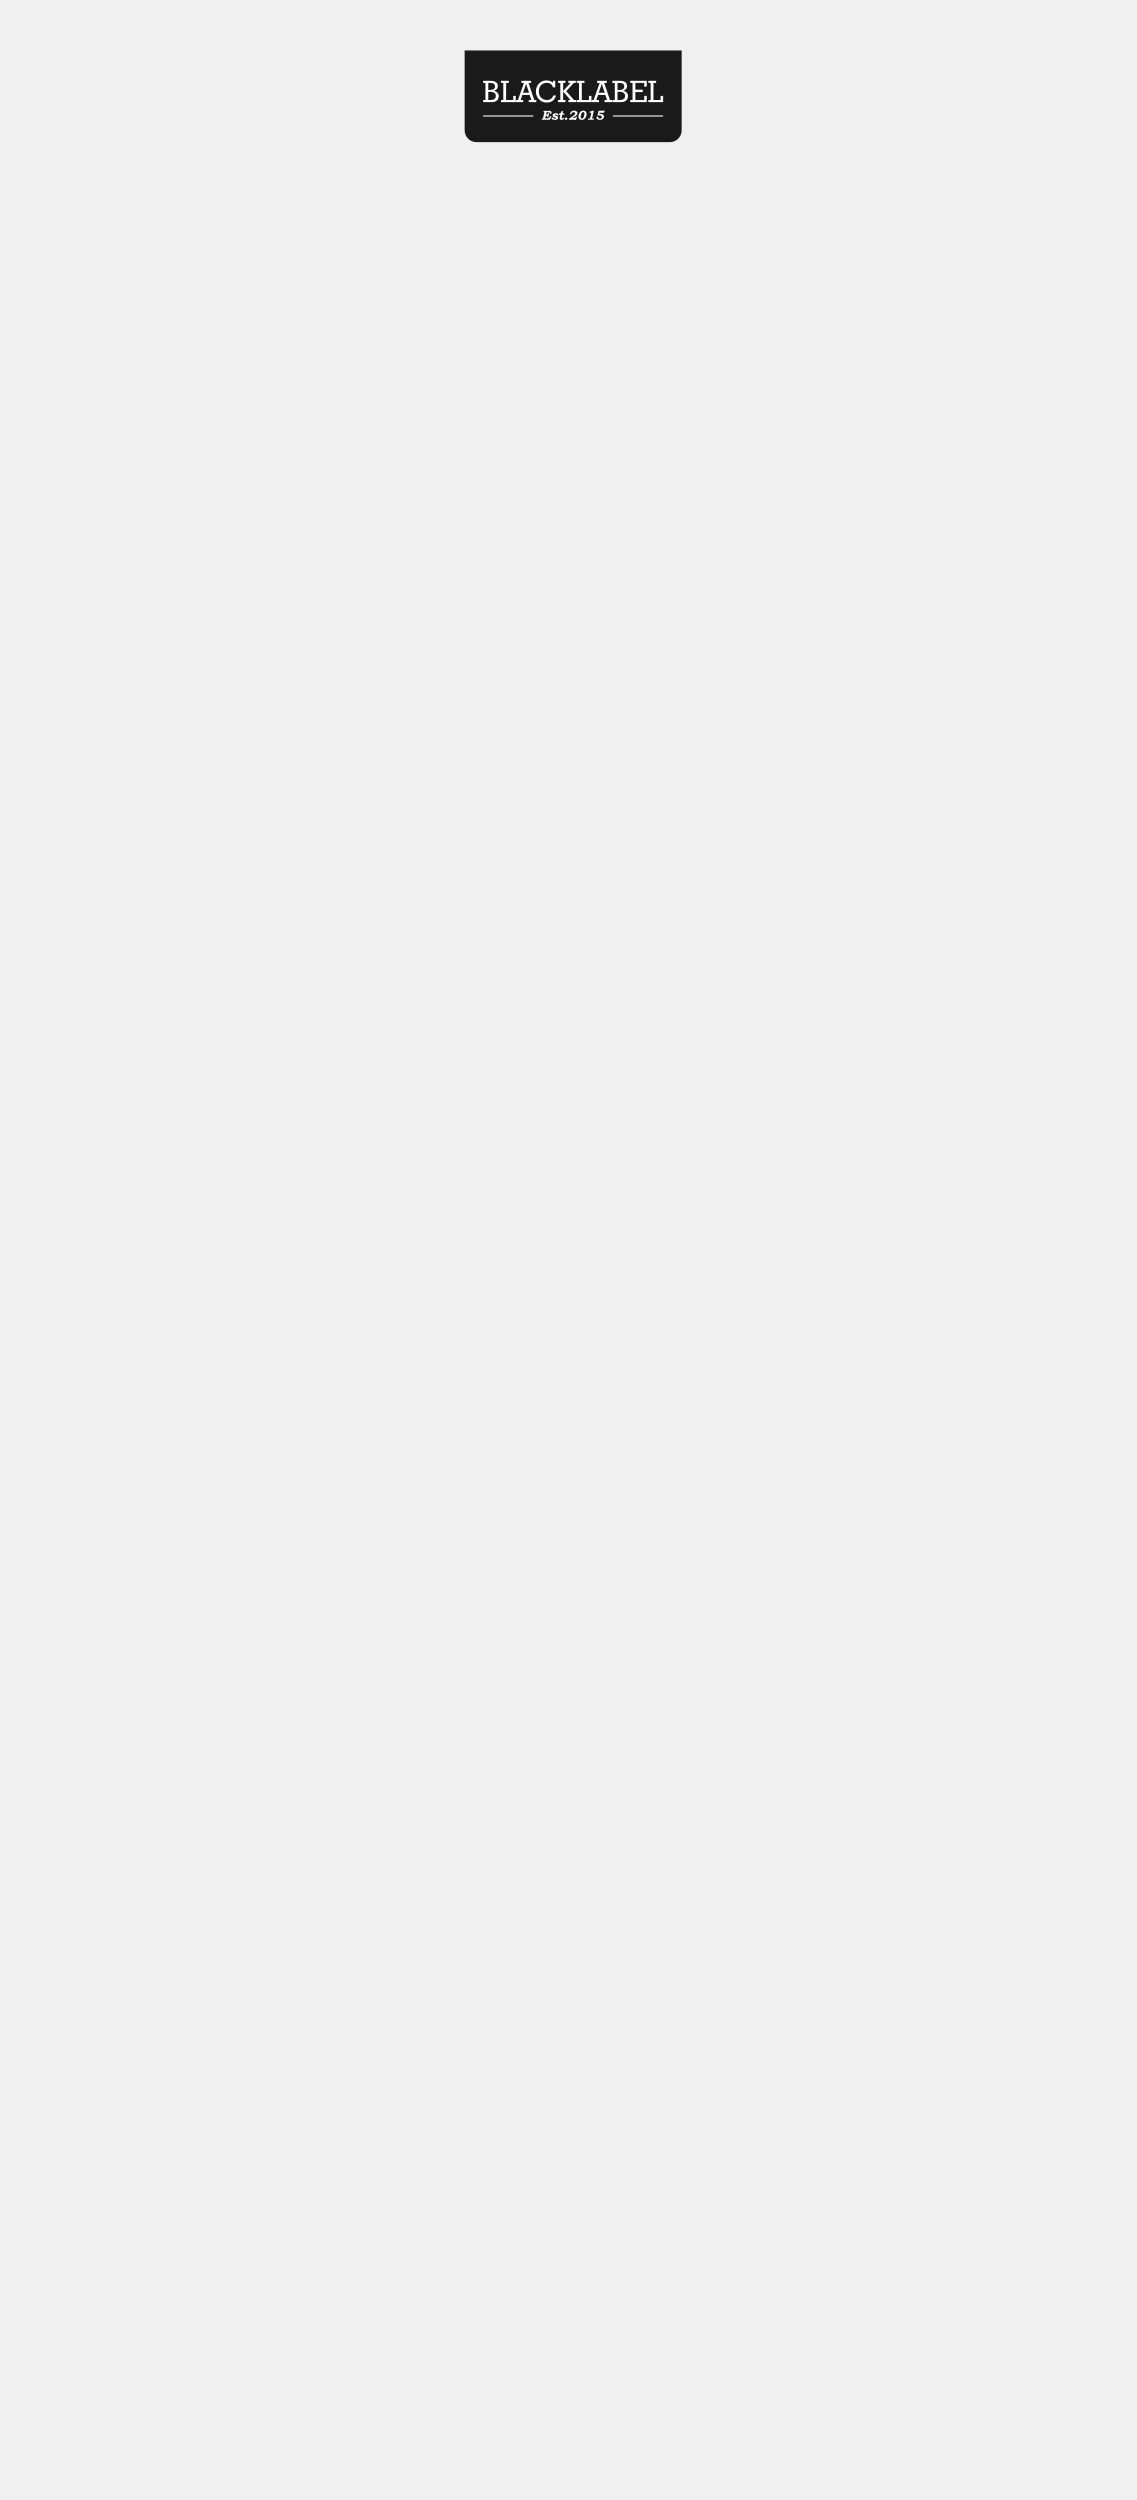
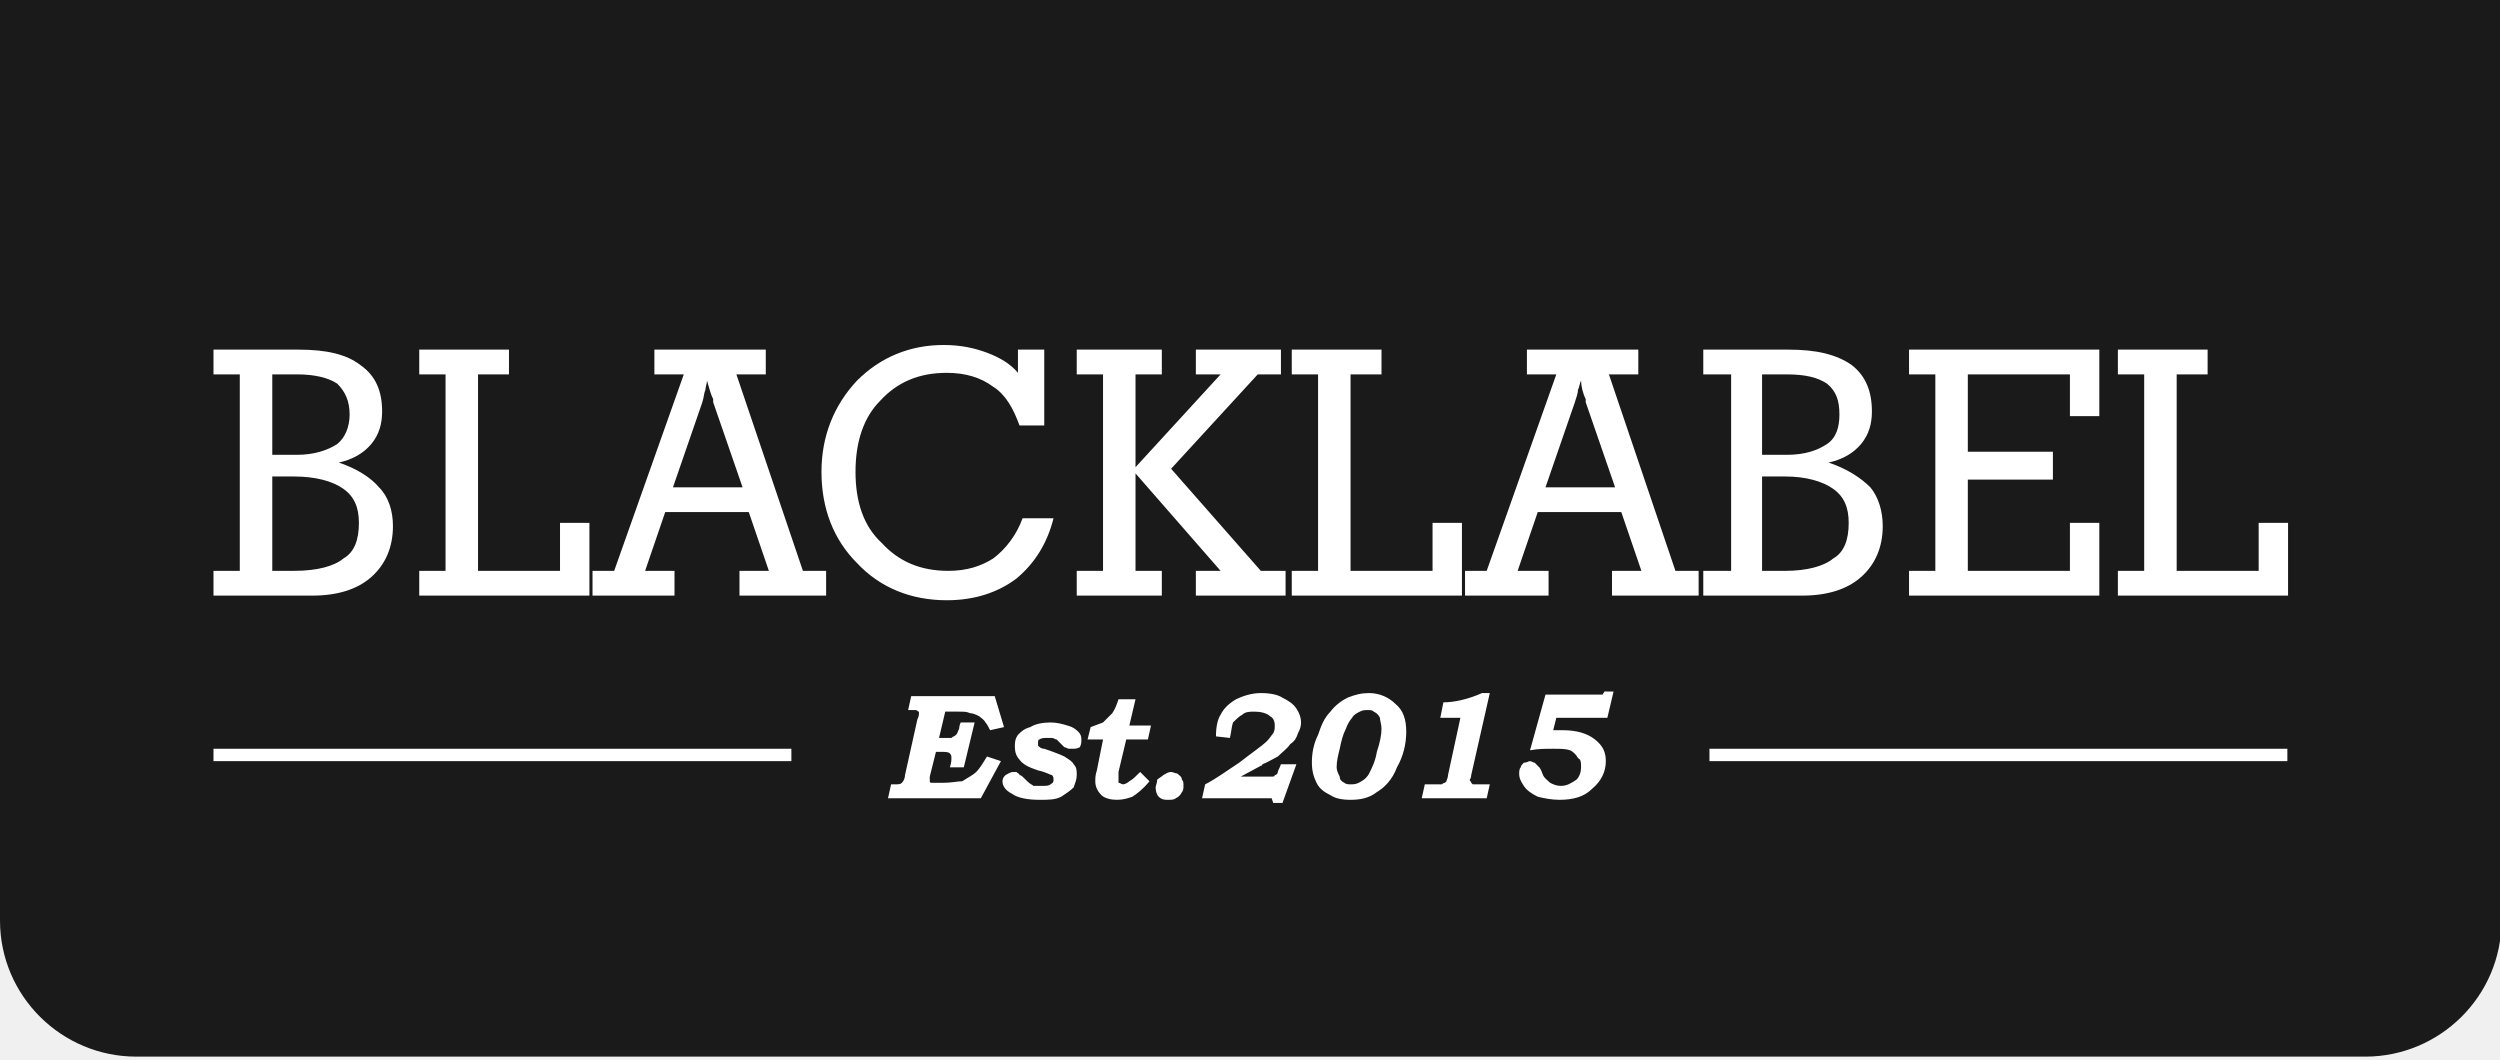
- <svg xmlns="http://www.w3.org/2000/svg" xml:space="preserve" width="84.667mm" height="186.267mm" version="1.1" style="shape-rendering:geometricPrecision; text-rendering:geometricPrecision; image-rendering:optimizeQuality; fill-rule:evenodd; clip-rule:evenodd" viewBox="0 0 8467 18627">
+ <svg xmlns="http://www.w3.org/2000/svg" width="1616" height="685">
  <defs>
    <style type="text/css">
   
    .fil0 {fill:#1A1A1A}
    .fil1 {fill:white}
   
  </style>
  </defs>
-   <g id="Layer_x0020_1">
-     <path class="fil0" d="M5079 376l0 595c0,49 -40,88 -88,88l-1441 0c-48,0 -88,-39 -88,-88l0 -595 1617 0z" />
-     <g id="_397275696">
-       <path class="fil1" d="M3638 684l0 61 14 0c15,0 26,-3 32,-8 7,-4 10,-12 10,-23 0,-10 -3,-17 -10,-22 -7,-5 -18,-8 -32,-8l-14 0zm0 -66l0 52 16 0c11,0 20,-3 26,-7 5,-4 8,-11 8,-19 0,-9 -3,-15 -8,-20 -6,-4 -15,-6 -26,-6l-16 0zm-38 143l0 -16 17 0 0 -127 -17 0 0 -16 55 0c18,0 31,3 40,10 10,7 14,17 14,30 0,8 -2,15 -7,21 -5,6 -12,10 -21,12 12,4 21,10 26,16 6,6 9,15 9,25 0,14 -5,25 -14,33 -9,8 -22,12 -38,12l-64 0zm133 0l0 -16 17 0 0 -127 -17 0 0 -16 58 0 0 16 -20 0 0 127 53 0 0 -31 19 0 0 47 -110 0zm164 -70l45 0 -19 -55c0,0 0,-1 0,-2 -2,-4 -3,-9 -4,-12 0,2 -1,4 -1,6 -1,2 -1,5 -2,8l-19 55zm1 54l0 16 -53 0 0 -16 14 0 45 -127 -19 0 0 -16 72 0 0 16 -19 0 43 127 15 0 0 16 -56 0 0 -16 19 0 -13 -38 -54 0 -13 38 19 0zm245 -34c-4,16 -12,29 -24,39 -12,9 -27,14 -45,14 -23,0 -43,-8 -58,-24 -15,-15 -23,-35 -23,-59 0,-23 8,-43 23,-59 15,-15 34,-23 56,-23 11,0 20,2 28,5 8,3 15,7 20,13l0 -15 17 0 0 49 -16 0c-4,-11 -9,-20 -17,-25 -8,-6 -18,-9 -30,-9 -18,0 -32,6 -43,18 -11,11 -16,27 -16,46 0,19 5,35 17,46 11,12 25,18 43,18 12,0 21,-3 29,-8 8,-6 15,-15 19,-26l20 0zm53 34l17 0 0 16 -55 0 0 -16 17 0 0 -127 -17 0 0 -16 55 0 0 16 -17 0 0 60 55 -60 -16 0 0 -16 55 0 0 16 -15 0 -56 61 58 66 16 0 0 16 -58 0 0 -16 16 0 -55 -63 0 63zm101 16l0 -16 17 0 0 -127 -17 0 0 -16 58 0 0 16 -20 0 0 127 53 0 0 -31 19 0 0 47 -110 0zm164 -70l45 0 -19 -55c0,0 0,-1 0,-2 -2,-4 -3,-9 -3,-12 -1,2 -1,4 -2,6 0,2 -1,5 -2,8l-19 55zm2 54l0 16 -54 0 0 -16 14 0 45 -127 -19 0 0 -16 72 0 0 16 -19 0 43 127 15 0 0 16 -56 0 0 -16 19 0 -13 -38 -54 0 -13 38 20 0zm138 -61l0 61 15 0c14,0 25,-3 31,-8 7,-4 10,-12 10,-23 0,-10 -3,-17 -10,-22 -7,-5 -18,-8 -31,-8l-15 0zm0 -66l0 52 16 0c12,0 20,-3 26,-7 6,-4 8,-11 8,-19 0,-9 -2,-15 -8,-20 -6,-4 -14,-6 -26,-6l-16 0zm-38 143l0 -16 18 0 0 -127 -18 0 0 -16 55 0c18,0 31,3 41,10 9,7 13,17 13,30 0,8 -2,15 -7,21 -5,6 -12,10 -21,12 12,4 21,10 27,16 5,6 8,15 8,25 0,14 -5,25 -14,33 -9,8 -22,12 -38,12l-64 0zm133 0l0 -16 17 0 0 -127 -17 0 0 -16 123 0 0 43 -19 0 0 -27 -66 0 0 50 55 0 0 18 -55 0 0 59 66 0 0 -31 19 0 0 47 -123 0zm135 0l0 -16 17 0 0 -127 -17 0 0 -16 58 0 0 16 -20 0 0 127 53 0 0 -31 19 0 0 47 -110 0z" />
-       <path class="fil1" d="M4049 835l2 -9 54 0 6 20 -9 2c-1,-2 -2,-4 -3,-5 -1,-2 -3,-3 -4,-4 -2,-1 -4,-2 -6,-2 -2,-1 -4,-1 -7,-1l-9 0 -4 17 2 0c3,0 4,0 6,0 1,-1 2,-1 3,-2 1,-1 1,-2 2,-4 0,0 0,-2 1,-4l9 0 -7 29 -9 0c1,-3 1,-5 1,-6 0,-1 0,-2 -1,-3 -1,-1 -3,-1 -6,-1l-3 0 -4 16 0 1c0,1 0,1 0,2 0,0 0,1 1,1 0,0 1,0 3,0l5 0c5,0 9,-1 12,-1 3,-2 7,-4 9,-6 3,-3 5,-7 7,-10l9 3 -13 24 -60 0 2 -9 2 0c3,0 4,0 5,-1 1,-1 2,-3 2,-5l8 -36c1,-2 1,-3 1,-4 0,0 0,-1 0,-1 -1,0 -1,-1 -2,-1 0,0 -1,0 -2,0l-3 0zm92 8c4,0 8,1 11,2 4,1 6,3 7,4 2,2 2,4 2,5 0,2 0,3 -1,5 -2,1 -3,1 -5,1 -1,0 -2,0 -2,0 -1,0 -2,-1 -3,-1 0,0 -1,-1 -2,-2 -2,-2 -2,-2 -3,-3 -1,0 -2,-1 -3,-1 -1,0 -2,0 -3,0 -2,0 -4,0 -5,1 -1,0 -1,1 -1,2 0,1 0,2 0,2 1,1 2,2 4,2 6,2 11,4 13,5 3,2 5,3 6,5 2,2 2,4 2,7 0,3 -1,5 -2,8 -2,2 -5,4 -8,6 -4,2 -8,2 -14,2 -7,0 -14,-1 -18,-4 -4,-2 -6,-5 -6,-8 0,-2 1,-3 2,-4 2,-1 3,-2 5,-2 1,0 1,0 2,0 1,1 2,1 2,2 1,0 2,1 3,2 1,1 2,2 2,2 2,2 3,2 4,3 2,0 3,0 5,0 3,0 5,0 6,-1 2,-1 2,-2 2,-3 0,-1 0,-2 -1,-3 -1,0 -4,-2 -9,-3 -6,-2 -10,-4 -12,-7 -2,-2 -3,-5 -3,-8 0,-3 0,-5 2,-8 2,-2 4,-4 8,-5 3,-2 8,-3 13,-3zm44 -15l11 0 -4 17 14 0 -2 9 -14 0 -5 21c0,2 0,4 0,5 0,1 0,1 0,2 1,0 2,1 3,1 1,0 3,-1 4,-2 2,-1 4,-3 7,-6l6 6c-4,5 -8,8 -11,10 -3,1 -6,2 -10,2 -4,0 -8,-1 -10,-3 -3,-3 -4,-6 -4,-9 0,-2 0,-4 1,-7l4 -20 -10 0 2 -8c3,-1 5,-2 8,-3 2,-2 4,-4 6,-6 2,-3 3,-6 4,-9zm34 47c1,0 3,1 4,1 1,1 3,2 3,4 1,1 1,2 1,4 0,1 0,3 -1,4 -1,2 -2,3 -4,4 -1,1 -3,1 -5,1 -2,0 -4,0 -6,-2 -1,-1 -2,-3 -2,-6 0,-1 1,-3 1,-5 1,-1 3,-2 4,-3 2,-1 3,-2 5,-2zm38 -22l-9 -1c0,-6 1,-11 3,-14 2,-4 5,-7 10,-10 4,-2 10,-4 16,-4 6,0 11,1 14,3 4,2 7,4 9,7 2,3 3,6 3,9 0,3 -1,5 -2,7 -1,3 -2,5 -5,7 -2,3 -5,5 -8,8 -4,2 -7,4 -10,5 0,1 -1,1 -1,1l-13 7 15 0c2,0 4,0 5,0 1,0 2,0 2,-1 1,0 2,-1 2,-2 0,-1 1,-2 2,-5l10 0 -9 25 -6 0 -1 -3 -45 0 2 -9c6,-3 13,-8 22,-14 9,-7 15,-11 18,-14 2,-2 3,-4 4,-5 1,-2 1,-3 1,-5 0,-3 -1,-5 -3,-6 -2,-2 -6,-3 -10,-3 -3,0 -6,0 -8,2 -2,1 -4,3 -6,5 -1,3 -1,6 -2,10zm90 -29c7,0 13,3 17,7 5,4 7,10 7,18 0,8 -2,16 -6,23 -3,8 -8,13 -13,16 -5,4 -11,5 -17,5 -6,0 -10,-1 -13,-3 -4,-2 -7,-4 -9,-8 -2,-4 -3,-8 -3,-13 0,-6 1,-12 4,-18 2,-6 4,-11 8,-15 3,-4 7,-7 11,-9 5,-2 9,-3 14,-3zm-1 11c-2,0 -3,0 -5,1 -2,1 -4,2 -5,4 -1,1 -3,4 -4,7 -2,4 -3,8 -4,13 -1,4 -2,8 -2,12 0,2 1,4 2,6 0,2 1,3 3,4 1,1 3,1 4,1 2,0 4,0 7,-2 2,-1 4,-3 5,-5 2,-4 4,-8 5,-14 2,-6 3,-11 3,-15 0,-3 -1,-5 -1,-7 -1,-2 -2,-3 -4,-4 -1,-1 -2,-1 -4,-1zm79 -11l-12 53c0,2 -1,3 -1,3 0,1 1,1 1,2 0,0 1,1 1,1 1,0 2,0 4,0l7 0 -2 9 -42 0 2 -9 6 0c2,0 4,0 5,0 0,0 1,-1 2,-1 0,0 1,-1 1,-1 0,-1 1,-2 1,-4l8 -37 -13 0 2 -10c7,0 16,-2 25,-6l5 0zm36 1l32 0c2,0 3,0 4,0 0,0 1,0 1,0 0,-1 1,-1 1,-2l6 0 -4 17 -33 0 -2 8c2,0 4,0 6,0 9,0 16,2 21,6 5,4 7,8 7,14 0,7 -3,13 -9,18 -5,5 -12,7 -21,7 -5,0 -10,-1 -14,-2 -4,-2 -7,-4 -9,-7 -2,-3 -3,-5 -3,-8 0,-1 0,-3 1,-4 0,-1 1,-2 2,-3 2,0 3,-1 4,-1 1,0 2,1 3,1 1,1 2,2 3,3 0,0 1,1 2,4 1,3 3,4 5,6 2,1 4,2 7,2 4,0 7,-2 10,-4 2,-2 3,-5 3,-8 0,-3 0,-5 -2,-6 -1,-2 -3,-4 -5,-5 -3,-1 -6,-1 -11,-1 -5,0 -10,0 -15,1l10 -36z" />
-       <rect class="fil1" x="3600" y="860" width="373.548" height="8.002" />
-       <rect class="fil1" x="4567" y="860" width="373.548" height="8.002" />
+   <g>
+     <g id="Layer_x0020_1">
+       <path id="svg_1" d="m1617,0l0,595c0,49 -40,88 -88,88l-1441,0c-48,0 -88,-39 -88,-88l0,-595l1617,0z" class="fil0" />
+       <g id="_397275696">
+         <path id="svg_2" d="m176,308l0,61l14,0c15,0 26,-3 32,-8c7,-4 10,-12 10,-23c0,-10 -3,-17 -10,-22c-7,-5 -18,-8 -32,-8l-14,0zm0,-66l0,52l16,0c11,0 20,-3 26,-7c5,-4 8,-11 8,-19c0,-9 -3,-15 -8,-20c-6,-4 -15,-6 -26,-6l-16,0zm-38,143l0,-16l17,0l0,-127l-17,0l0,-16l55,0c18,0 31,3 40,10c10,7 14,17 14,30c0,8 -2,15 -7,21c-5,6 -12,10 -21,12c12,4 21,10 26,16c6,6 9,15 9,25c0,14 -5,25 -14,33c-9,8 -22,12 -38,12l-64,0zm133,0l0,-16l17,0l0,-127l-17,0l0,-16l58,0l0,16l-20,0l0,127l53,0l0,-31l19,0l0,47l-110,0zm164,-70l45,0l-19,-55c0,0 0,-1 0,-2c-2,-4 -3,-9 -4,-12c0,2 -1,4 -1,6c-1,2 -1,5 -2,8l-19,55zm1,54l0,16l-53,0l0,-16l14,0l45,-127l-19,0l0,-16l72,0l0,16l-19,0l43,127l15,0l0,16l-56,0l0,-16l19,0l-13,-38l-54,0l-13,38l19,0zm245,-34c-4,16 -12,29 -24,39c-12,9 -27,14 -45,14c-23,0 -43,-8 -58,-24c-15,-15 -23,-35 -23,-59c0,-23 8,-43 23,-59c15,-15 34,-23 56,-23c11,0 20,2 28,5c8,3 15,7 20,13l0,-15l17,0l0,49l-16,0c-4,-11 -9,-20 -17,-25c-8,-6 -18,-9 -30,-9c-18,0 -32,6 -43,18c-11,11 -16,27 -16,46c0,19 5,35 17,46c11,12 25,18 43,18c12,0 21,-3 29,-8c8,-6 15,-15 19,-26l20,0zm53,34l17,0l0,16l-55,0l0,-16l17,0l0,-127l-17,0l0,-16l55,0l0,16l-17,0l0,60l55,-60l-16,0l0,-16l55,0l0,16l-15,0l-56,61l58,66l16,0l0,16l-58,0l0,-16l16,0l-55,-63l0,63zm101,16l0,-16l17,0l0,-127l-17,0l0,-16l58,0l0,16l-20,0l0,127l53,0l0,-31l19,0l0,47l-110,0zm164,-70l45,0l-19,-55c0,0 0,-1 0,-2c-2,-4 -3,-9 -3,-12c-1,2 -1,4 -2,6c0,2 -1,5 -2,8l-19,55zm2,54l0,16l-54,0l0,-16l14,0l45,-127l-19,0l0,-16l72,0l0,16l-19,0l43,127l15,0l0,16l-56,0l0,-16l19,0l-13,-38l-54,0l-13,38l20,0zm138,-61l0,61l15,0c14,0 25,-3 31,-8c7,-4 10,-12 10,-23c0,-10 -3,-17 -10,-22c-7,-5 -18,-8 -31,-8l-15,0zm0,-66l0,52l16,0c12,0 20,-3 26,-7c6,-4 8,-11 8,-19c0,-9 -2,-15 -8,-20c-6,-4 -14,-6 -26,-6l-16,0zm-38,143l0,-16l18,0l0,-127l-18,0l0,-16l55,0c18,0 31,3 41,10c9,7 13,17 13,30c0,8 -2,15 -7,21c-5,6 -12,10 -21,12c12,4 21,10 27,16c5,6 8,15 8,25c0,14 -5,25 -14,33c-9,8 -22,12 -38,12l-64,0zm133,0l0,-16l17,0l0,-127l-17,0l0,-16l123,0l0,43l-19,0l0,-27l-66,0l0,50l55,0l0,18l-55,0l0,59l66,0l0,-31l19,0l0,47l-123,0zm135,0l0,-16l17,0l0,-127l-17,0l0,-16l58,0l0,16l-20,0l0,127l53,0l0,-31l19,0l0,47l-110,0z" class="fil1" />
+         <path id="svg_3" d="m587,459l2,-9l54,0l6,20l-9,2c-1,-2 -2,-4 -3,-5c-1,-2 -3,-3 -4,-4c-2,-1 -4,-2 -6,-2c-2,-1 -4,-1 -7,-1l-9,0l-4,17l2,0c3,0 4,0 6,0c1,-1 2,-1 3,-2c1,-1 1,-2 2,-4c0,0 0,-2 1,-4l9,0l-7,29l-9,0c1,-3 1,-5 1,-6c0,-1 0,-2 -1,-3c-1,-1 -3,-1 -6,-1l-3,0l-4,16l0,1c0,1 0,1 0,2c0,0 0,1 1,1c0,0 1,0 3,0l5,0c5,0 9,-1 12,-1c3,-2 7,-4 9,-6c3,-3 5,-7 7,-10l9,3l-13,24l-60,0l2,-9l2,0c3,0 4,0 5,-1c1,-1 2,-3 2,-5l8,-36c1,-2 1,-3 1,-4c0,0 0,-1 0,-1c-1,0 -1,-1 -2,-1c0,0 -1,0 -2,0l-3,0zm92,8c4,0 8,1 11,2c4,1 6,3 7,4c2,2 2,4 2,5c0,2 0,3 -1,5c-2,1 -3,1 -5,1c-1,0 -2,0 -2,0c-1,0 -2,-1 -3,-1c0,0 -1,-1 -2,-2c-2,-2 -2,-2 -3,-3c-1,0 -2,-1 -3,-1c-1,0 -2,0 -3,0c-2,0 -4,0 -5,1c-1,0 -1,1 -1,2c0,1 0,2 0,2c1,1 2,2 4,2c6,2 11,4 13,5c3,2 5,3 6,5c2,2 2,4 2,7c0,3 -1,5 -2,8c-2,2 -5,4 -8,6c-4,2 -8,2 -14,2c-7,0 -14,-1 -18,-4c-4,-2 -6,-5 -6,-8c0,-2 1,-3 2,-4c2,-1 3,-2 5,-2c1,0 1,0 2,0c1,1 2,1 2,2c1,0 2,1 3,2c1,1 2,2 2,2c2,2 3,2 4,3c2,0 3,0 5,0c3,0 5,0 6,-1c2,-1 2,-2 2,-3c0,-1 0,-2 -1,-3c-1,0 -4,-2 -9,-3c-6,-2 -10,-4 -12,-7c-2,-2 -3,-5 -3,-8c0,-3 0,-5 2,-8c2,-2 4,-4 8,-5c3,-2 8,-3 13,-3zm44,-15l11,0l-4,17l14,0l-2,9l-14,0l-5,21c0,2 0,4 0,5c0,1 0,1 0,2c1,0 2,1 3,1c1,0 3,-1 4,-2c2,-1 4,-3 7,-6l6,6c-4,5 -8,8 -11,10c-3,1 -6,2 -10,2c-4,0 -8,-1 -10,-3c-3,-3 -4,-6 -4,-9c0,-2 0,-4 1,-7l4,-20l-10,0l2,-8c3,-1 5,-2 8,-3c2,-2 4,-4 6,-6c2,-3 3,-6 4,-9zm34,47c1,0 3,1 4,1c1,1 3,2 3,4c1,1 1,2 1,4c0,1 0,3 -1,4c-1,2 -2,3 -4,4c-1,1 -3,1 -5,1c-2,0 -4,0 -6,-2c-1,-1 -2,-3 -2,-6c0,-1 1,-3 1,-5c1,-1 3,-2 4,-3c2,-1 3,-2 5,-2zm38,-22l-9,-1c0,-6 1,-11 3,-14c2,-4 5,-7 10,-10c4,-2 10,-4 16,-4c6,0 11,1 14,3c4,2 7,4 9,7c2,3 3,6 3,9c0,3 -1,5 -2,7c-1,3 -2,5 -5,7c-2,3 -5,5 -8,8c-4,2 -7,4 -10,5c0,1 -1,1 -1,1l-13,7l15,0c2,0 4,0 5,0c1,0 2,0 2,-1c1,0 2,-1 2,-2c0,-1 1,-2 2,-5l10,0l-9,25l-6,0l-1,-3l-45,0l2,-9c6,-3 13,-8 22,-14c9,-7 15,-11 18,-14c2,-2 3,-4 4,-5c1,-2 1,-3 1,-5c0,-3 -1,-5 -3,-6c-2,-2 -6,-3 -10,-3c-3,0 -6,0 -8,2c-2,1 -4,3 -6,5c-1,3 -1,6 -2,10zm90,-29c7,0 13,3 17,7c5,4 7,10 7,18c0,8 -2,16 -6,23c-3,8 -8,13 -13,16c-5,4 -11,5 -17,5c-6,0 -10,-1 -13,-3c-4,-2 -7,-4 -9,-8c-2,-4 -3,-8 -3,-13c0,-6 1,-12 4,-18c2,-6 4,-11 8,-15c3,-4 7,-7 11,-9c5,-2 9,-3 14,-3zm-1,11c-2,0 -3,0 -5,1c-2,1 -4,2 -5,4c-1,1 -3,4 -4,7c-2,4 -3,8 -4,13c-1,4 -2,8 -2,12c0,2 1,4 2,6c0,2 1,3 3,4c1,1 3,1 4,1c2,0 4,0 7,-2c2,-1 4,-3 5,-5c2,-4 4,-8 5,-14c2,-6 3,-11 3,-15c0,-3 -1,-5 -1,-7c-1,-2 -2,-3 -4,-4c-1,-1 -2,-1 -4,-1zm79,-11l-12,53c0,2 -1,3 -1,3c0,1 1,1 1,2c0,0 1,1 1,1c1,0 2,0 4,0l7,0l-2,9l-42,0l2,-9l6,0c2,0 4,0 5,0c0,0 1,-1 2,-1c0,0 1,-1 1,-1c0,-1 1,-2 1,-4l8,-37l-13,0l2,-10c7,0 16,-2 25,-6l5,0zm36,1l32,0c2,0 3,0 4,0c0,0 1,0 1,0c0,-1 1,-1 1,-2l6,0l-4,17l-33,0l-2,8c2,0 4,0 6,0c9,0 16,2 21,6c5,4 7,8 7,14c0,7 -3,13 -9,18c-5,5 -12,7 -21,7c-5,0 -10,-1 -14,-2c-4,-2 -7,-4 -9,-7c-2,-3 -3,-5 -3,-8c0,-1 0,-3 1,-4c0,-1 1,-2 2,-3c2,0 3,-1 4,-1c1,0 2,1 3,1c1,1 2,2 3,3c0,0 1,1 2,4c1,3 3,4 5,6c2,1 4,2 7,2c4,0 7,-2 10,-4c2,-2 3,-5 3,-8c0,-3 0,-5 -2,-6c-1,-2 -3,-4 -5,-5c-3,-1 -6,-1 -11,-1c-5,0 -10,0 -15,1l10,-36z" class="fil1" />
+         <rect id="svg_4" height="8.002" width="373.548" y="484" x="138" class="fil1" />
+         <rect id="svg_5" height="8.002" width="373.548" y="484" x="1105" class="fil1" />
+       </g>
    </g>
  </g>
</svg>
